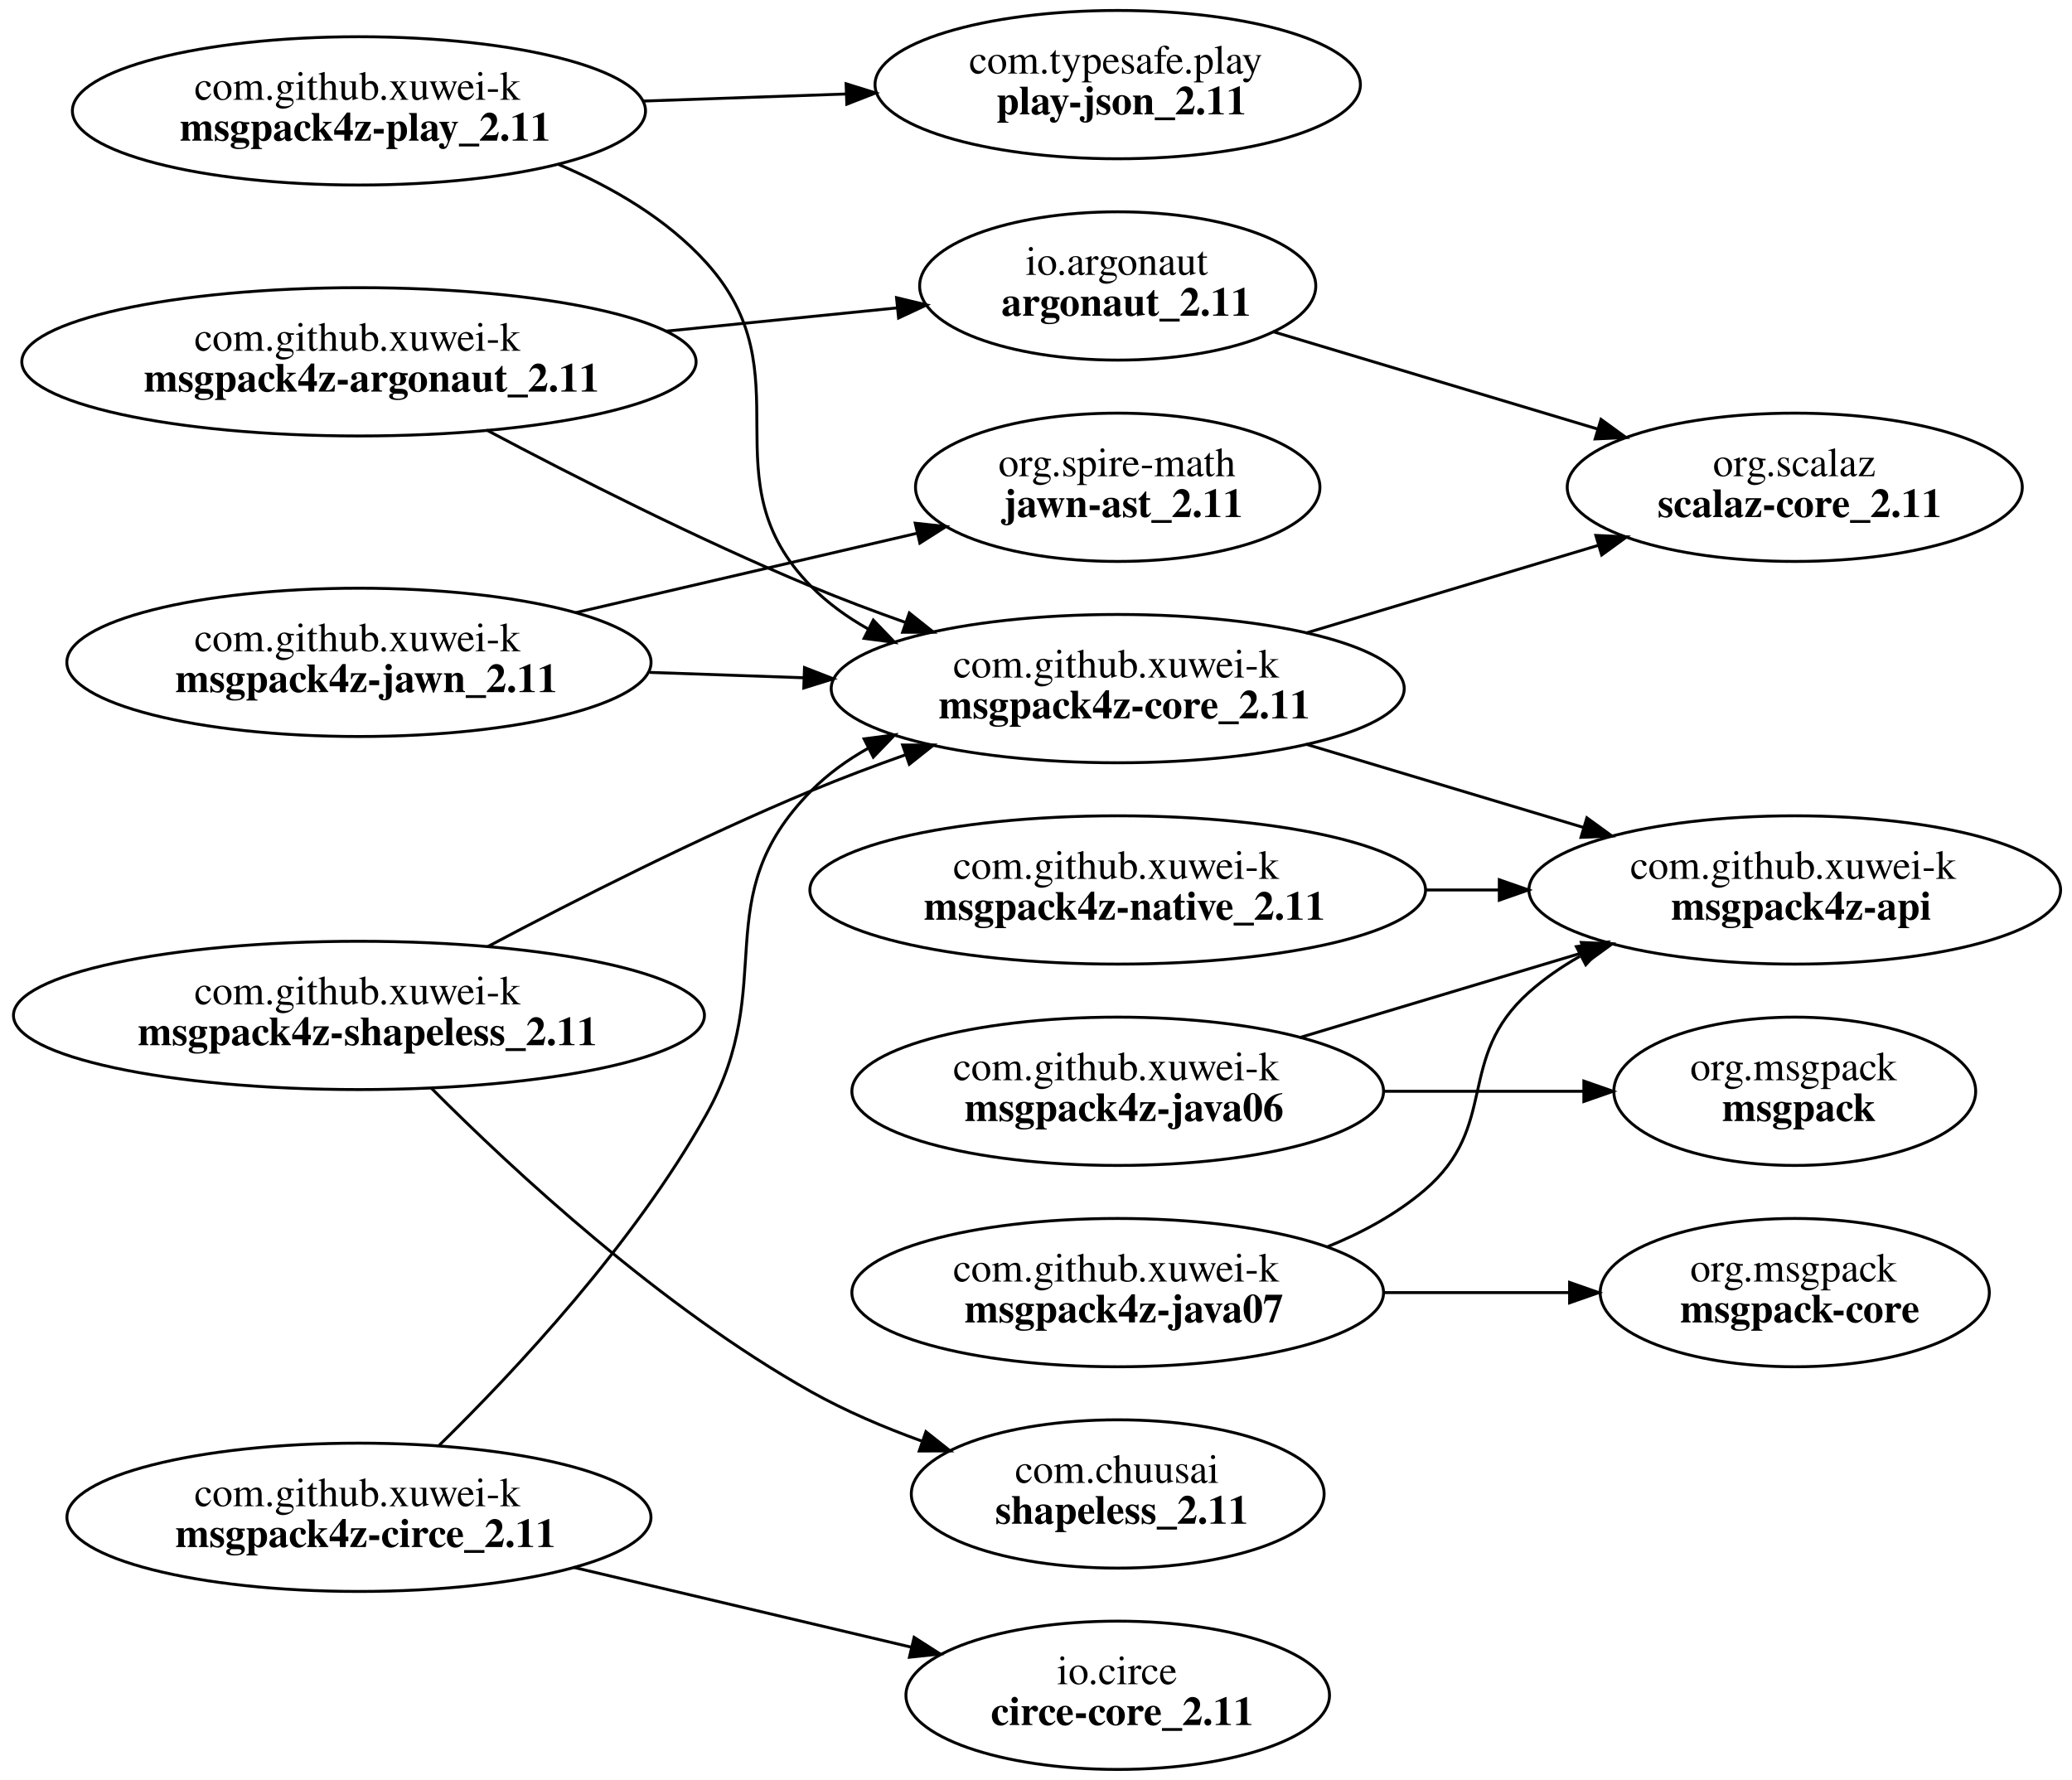
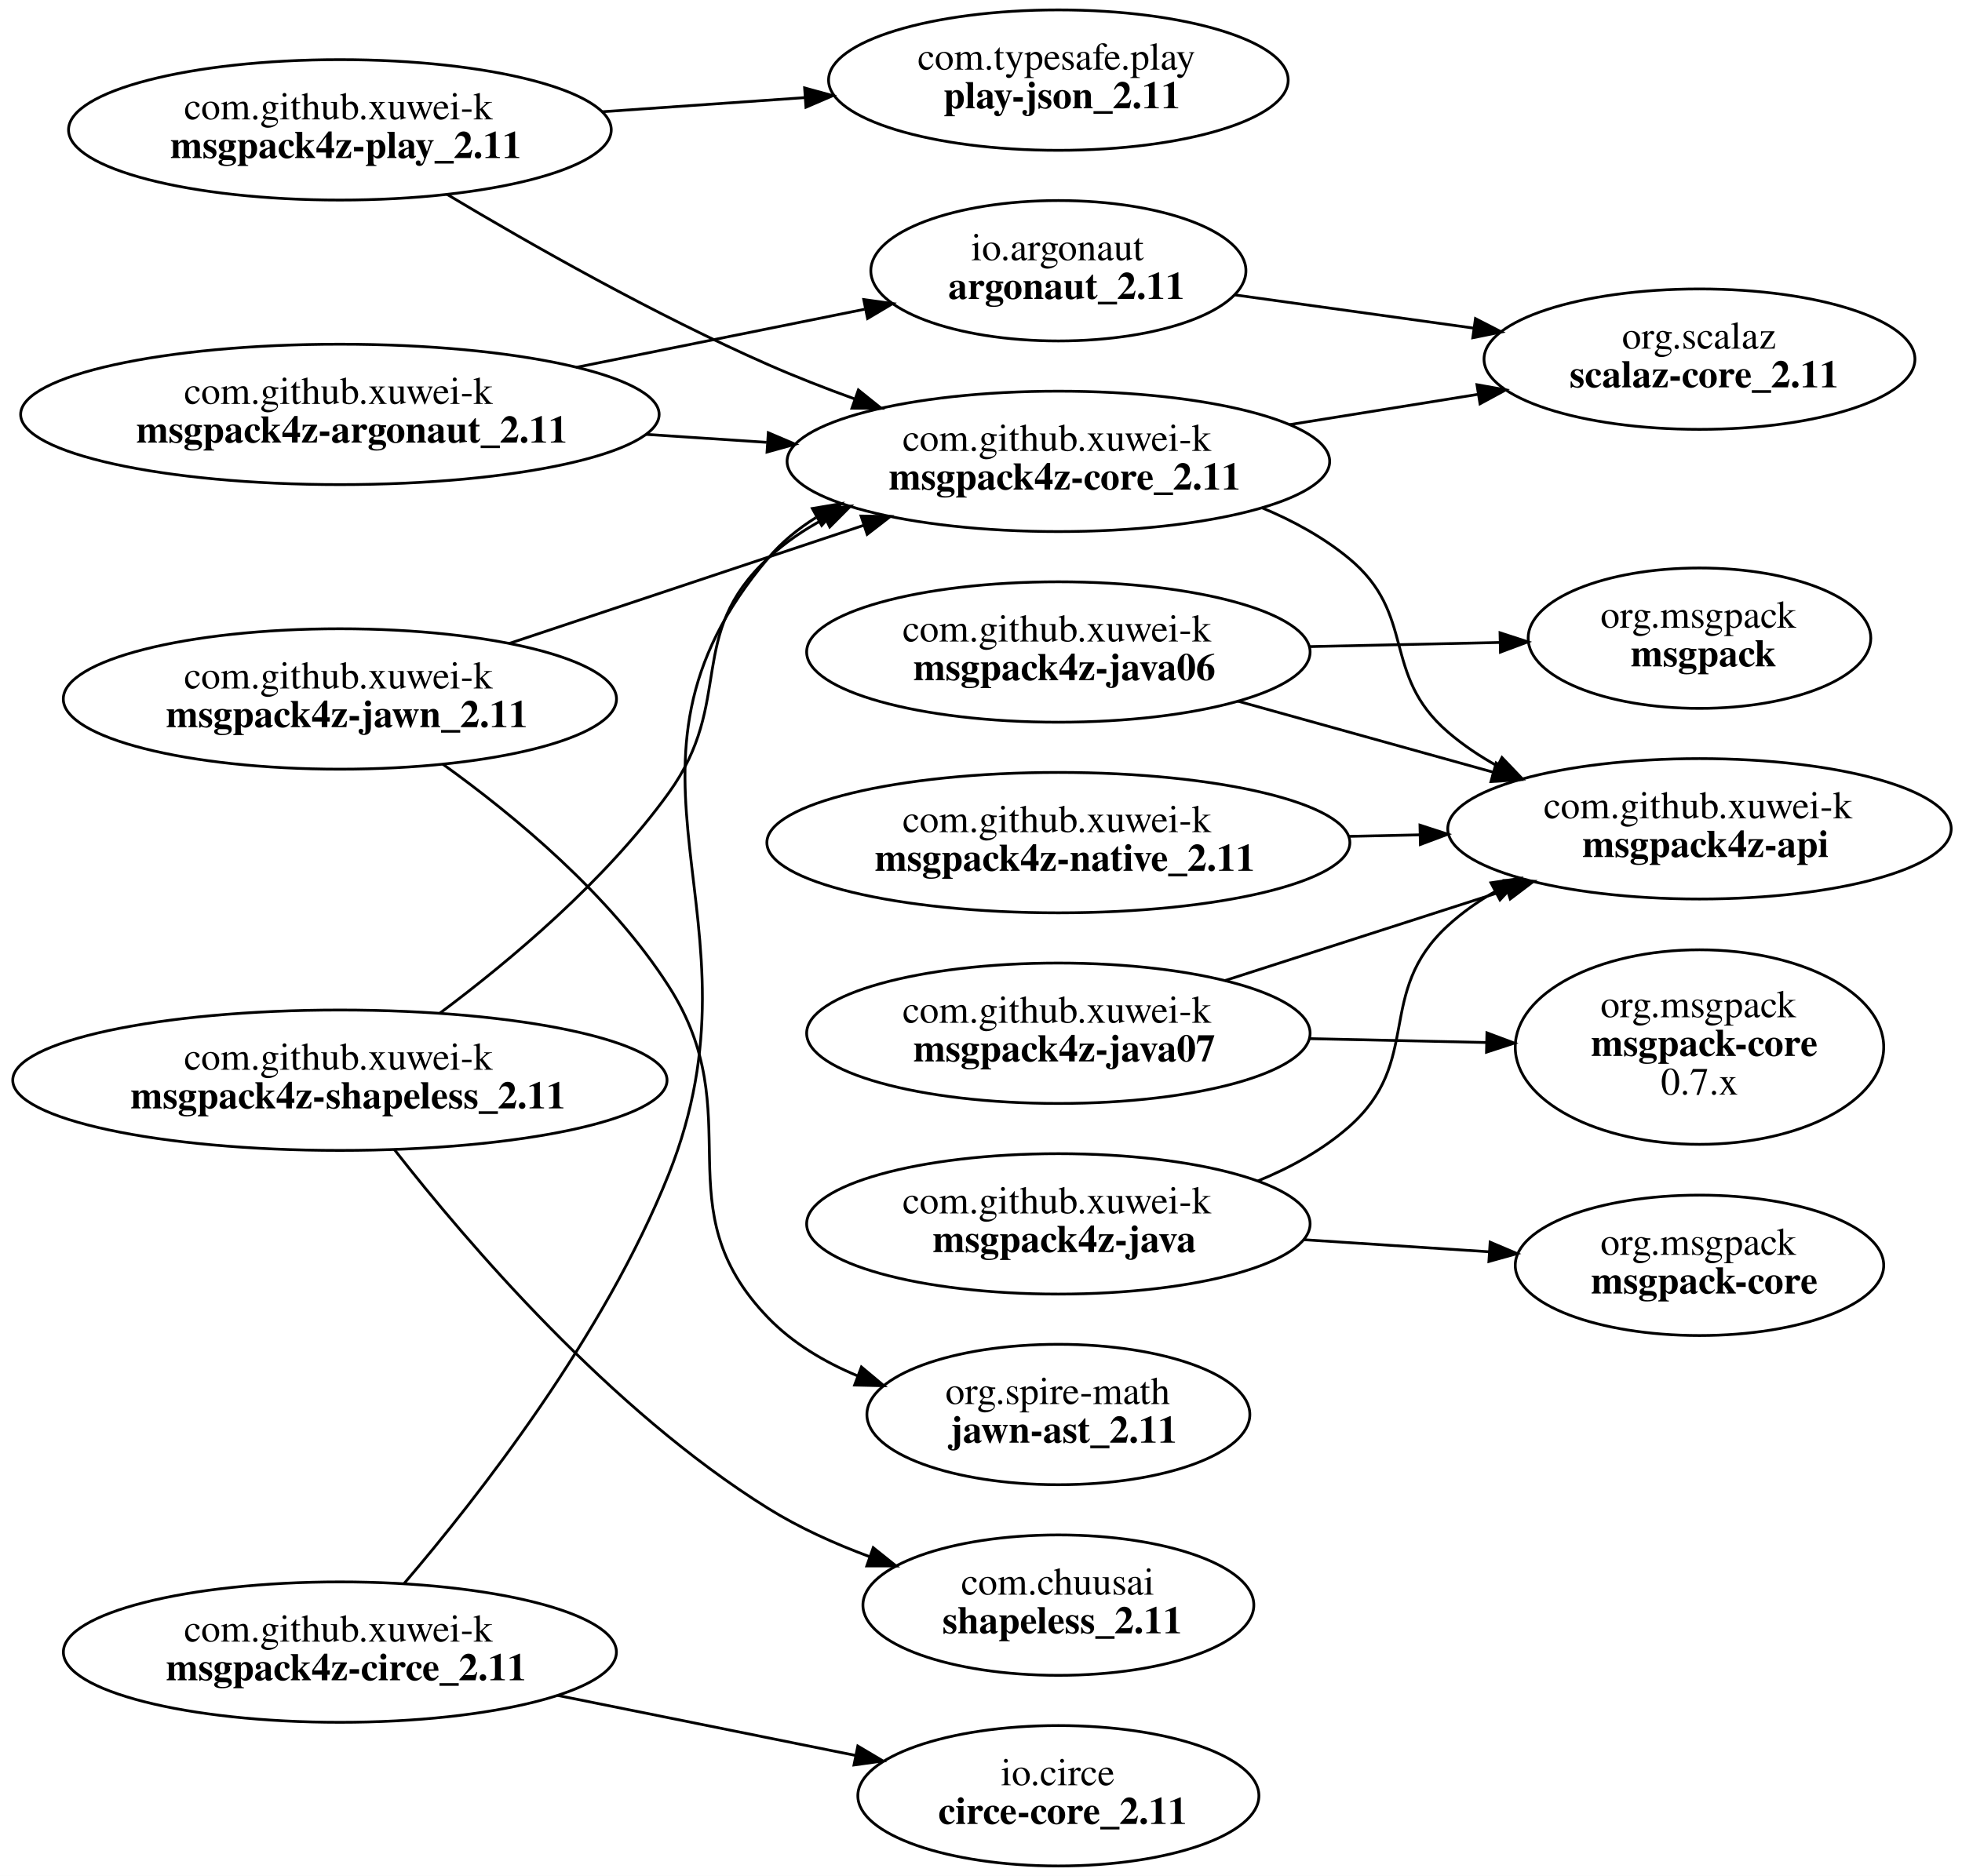
- <svg xmlns="http://www.w3.org/2000/svg" xmlns:xlink="http://www.w3.org/1999/xlink" width="710pt" height="610pt" viewBox="0.00 0.00 710.00 610.00">
-   <g id="graph0" class="graph" transform="scale(1 1) rotate(0) translate(4 606)">
-     <polygon fill="white" stroke="none" points="-4,4 -4,-606 706,-606 706,4 -4,4" />
+ <svg xmlns="http://www.w3.org/2000/svg" xmlns:xlink="http://www.w3.org/1999/xlink" width="710pt" height="679pt" viewBox="0.00 0.00 710.00 679.00">
+   <g id="graph0" class="graph" transform="scale(1 1) rotate(0) translate(4 675)">
+     <polygon fill="white" stroke="none" points="-4,4 -4,-675 706,-675 706,4 -4,4" />
    <g id="node1" class="node">
      <g id="a_node1">
        <a xlink:href="https://github.com/msgpack4z/msgpack4z-play" xlink:title="com.github.xuwei-k&lt;BR/&gt;&lt;B&gt;msgpack4z-play_2.11&lt;/B&gt;" target="_blank">
-           <ellipse fill="none" stroke="black" cx="119" cy="-568" rx="98.197" ry="25.412" />
-           <text text-anchor="start" x="62.621" y="-571.8" font-family="Times,serif" font-size="14.00">com.github.xuwei-k</text>
-           <text text-anchor="start" x="57.634" y="-557.8" font-family="Times,serif" font-weight="bold" font-size="14.00">msgpack4z-play_2.11</text>
+           <ellipse fill="none" stroke="black" cx="119" cy="-628" rx="98.197" ry="25.412" />
+           <text text-anchor="start" x="62.621" y="-631.8" font-family="Times,serif" font-size="14.00">com.github.xuwei-k</text>
+           <text text-anchor="start" x="57.634" y="-617.8" font-family="Times,serif" font-weight="bold" font-size="14.00">msgpack4z-play_2.11</text>
        </a>
      </g>
    </g>
    <g id="node2" class="node">
      <g id="a_node2">
        <a xlink:href="https://github.com/playframework/playframework" xlink:title="com.typesafe.play&lt;BR/&gt;&lt;B&gt;play-json_2.11&lt;/B&gt;" target="_blank">
-           <ellipse fill="none" stroke="black" cx="379" cy="-577" rx="83.163" ry="25.412" />
-           <text text-anchor="start" x="328.076" y="-580.8" font-family="Times,serif" font-size="14.00">com.typesafe.play</text>
-           <text text-anchor="start" x="337.455" y="-566.8" font-family="Times,serif" font-weight="bold" font-size="14.00">play-json_2.11</text>
+           <ellipse fill="none" stroke="black" cx="379" cy="-646" rx="83.163" ry="25.412" />
+           <text text-anchor="start" x="328.076" y="-649.8" font-family="Times,serif" font-size="14.00">com.typesafe.play</text>
+           <text text-anchor="start" x="337.455" y="-635.8" font-family="Times,serif" font-weight="bold" font-size="14.00">play-json_2.11</text>
        </a>
      </g>
    </g>
    <g id="edge1" class="edge">
-       <path fill="none" stroke="black" d="M216.437,-571.364C239.15,-572.156 263.305,-572.999 285.825,-573.785" />
-       <polygon fill="black" stroke="black" points="285.931,-577.29 296.047,-574.141 286.175,-570.295 285.931,-577.29" />
-     </g>
-     <g id="node13" class="node">
-       <g id="a_node13">
+       <path fill="none" stroke="black" d="M213.874,-634.549C237.827,-636.22 263.529,-638.014 287.319,-639.673" />
+       <polygon fill="black" stroke="black" points="287.168,-643.171 297.387,-640.376 287.655,-636.188 287.168,-643.171" />
+     </g>
+     <g id="node15" class="node">
+       <g id="a_node15">
        <a xlink:href="https://github.com/msgpack4z/msgpack4z-core" xlink:title="com.github.xuwei-k&lt;BR/&gt;&lt;B&gt;msgpack4z-core_2.11&lt;/B&gt;" target="_blank">
-           <ellipse fill="none" stroke="black" cx="379" cy="-370" rx="98.178" ry="25.412" />
-           <text text-anchor="start" x="322.621" y="-373.8" font-family="Times,serif" font-size="14.00">com.github.xuwei-k</text>
-           <text text-anchor="start" x="317.641" y="-359.8" font-family="Times,serif" font-weight="bold" font-size="14.00">msgpack4z-core_2.11</text>
-         </a>
-       </g>
-     </g>
-     <g id="edge6" class="edge">
-       <path fill="none" stroke="black" d="M187.157,-549.751C205.693,-541.937 224.419,-531.034 238,-516 272.766,-477.515 237.53,-441.874 274,-405 279.652,-399.286 286.265,-394.504 293.369,-390.504" />
-       <polygon fill="black" stroke="black" points="295.249,-393.476 302.596,-385.842 292.092,-387.228 295.249,-393.476" />
+           <ellipse fill="none" stroke="black" cx="379" cy="-508" rx="98.178" ry="25.412" />
+           <text text-anchor="start" x="322.621" y="-511.8" font-family="Times,serif" font-size="14.00">com.github.xuwei-k</text>
+           <text text-anchor="start" x="317.641" y="-497.8" font-family="Times,serif" font-weight="bold" font-size="14.00">msgpack4z-core_2.11</text>
+         </a>
+       </g>
+     </g>
+     <g id="edge7" class="edge">
+       <path fill="none" stroke="black" d="M157.634,-604.726C188.231,-586.422 232.91,-561.079 274,-543 283.946,-538.624 294.623,-534.46 305.211,-530.632" />
+       <polygon fill="black" stroke="black" points="306.624,-533.845 314.887,-527.214 304.292,-527.245 306.624,-533.845" />
    </g>
    <g id="node3" class="node">
      <g id="a_node3">
        <a xlink:href="https://github.com/msgpack4z/msgpack4z-jawn" xlink:title="com.github.xuwei-k&lt;BR/&gt;&lt;B&gt;msgpack4z-jawn_2.11&lt;/B&gt;" target="_blank">
-           <ellipse fill="none" stroke="black" cx="119" cy="-379" rx="100.096" ry="25.412" />
-           <text text-anchor="start" x="62.621" y="-382.8" font-family="Times,serif" font-size="14.00">com.github.xuwei-k</text>
-           <text text-anchor="start" x="56.079" y="-368.8" font-family="Times,serif" font-weight="bold" font-size="14.00">msgpack4z-jawn_2.11</text>
+           <ellipse fill="none" stroke="black" cx="119" cy="-422" rx="100.096" ry="25.412" />
+           <text text-anchor="start" x="62.621" y="-425.8" font-family="Times,serif" font-size="14.00">com.github.xuwei-k</text>
+           <text text-anchor="start" x="56.079" y="-411.8" font-family="Times,serif" font-weight="bold" font-size="14.00">msgpack4z-jawn_2.11</text>
        </a>
      </g>
    </g>
    <g id="node4" class="node">
      <g id="a_node4">
        <a xlink:href="https://github.com/non/jawn" xlink:title="org.spire-math&lt;BR/&gt;&lt;B&gt;jawn-ast_2.11&lt;/B&gt;" target="_blank">
-           <ellipse fill="none" stroke="black" cx="379" cy="-439" rx="69.289" ry="25.412" />
-           <text text-anchor="start" x="338.107" y="-442.8" font-family="Times,serif" font-size="14.00">org.spire-math</text>
-           <text text-anchor="start" x="339.792" y="-428.8" font-family="Times,serif" font-weight="bold" font-size="14.00">jawn-ast_2.11</text>
+           <ellipse fill="none" stroke="black" cx="379" cy="-163" rx="69.289" ry="25.412" />
+           <text text-anchor="start" x="338.107" y="-166.8" font-family="Times,serif" font-size="14.00">org.spire-math</text>
+           <text text-anchor="start" x="339.792" y="-152.8" font-family="Times,serif" font-weight="bold" font-size="14.00">jawn-ast_2.11</text>
        </a>
      </g>
    </g>
    <g id="edge2" class="edge">
-       <path fill="none" stroke="black" d="M193.242,-396.033C230.009,-404.584 274.259,-414.874 310.235,-423.241" />
-       <polygon fill="black" stroke="black" points="309.617,-426.69 320.15,-425.547 311.203,-419.872 309.617,-426.69" />
-     </g>
-     <g id="edge8" class="edge">
-       <path fill="none" stroke="black" d="M218.643,-375.559C235.886,-374.957 253.896,-374.329 271.343,-373.721" />
-       <polygon fill="black" stroke="black" points="271.669,-377.211 281.541,-373.365 271.425,-370.216 271.669,-377.211" />
+       <path fill="none" stroke="black" d="M156.086,-398.514C182.34,-379.675 216.857,-350.992 238,-318 268.044,-271.119 235.286,-238.021 274,-198 282.884,-188.816 294.251,-182.043 306.191,-177.046" />
+       <polygon fill="black" stroke="black" points="307.728,-180.207 315.853,-173.408 305.261,-173.656 307.728,-180.207" />
+     </g>
+     <g id="edge9" class="edge">
+       <path fill="none" stroke="black" d="M180.164,-442.055C218.543,-454.848 268.417,-471.472 308.487,-484.829" />
+       <polygon fill="black" stroke="black" points="307.593,-488.22 318.187,-488.062 309.807,-481.58 307.593,-488.22" />
    </g>
    <g id="node5" class="node">
      <g id="a_node5">
        <a xlink:href="https://github.com/msgpack4z/msgpack4z-argonaut" xlink:title="com.github.xuwei-k&lt;BR/&gt;&lt;B&gt;msgpack4z-argonaut_2.11&lt;/B&gt;" target="_blank">
-           <ellipse fill="none" stroke="black" cx="119" cy="-482" rx="115.529" ry="25.412" />
-           <text text-anchor="start" x="62.621" y="-485.8" font-family="Times,serif" font-size="14.00">com.github.xuwei-k</text>
-           <text text-anchor="start" x="45.319" y="-471.8" font-family="Times,serif" font-weight="bold" font-size="14.00">msgpack4z-argonaut_2.11</text>
+           <ellipse fill="none" stroke="black" cx="119" cy="-525" rx="115.529" ry="25.412" />
+           <text text-anchor="start" x="62.621" y="-528.8" font-family="Times,serif" font-size="14.00">com.github.xuwei-k</text>
+           <text text-anchor="start" x="45.319" y="-514.8" font-family="Times,serif" font-weight="bold" font-size="14.00">msgpack4z-argonaut_2.11</text>
        </a>
      </g>
    </g>
    <g id="node6" class="node">
      <g id="a_node6">
        <a xlink:href="https://github.com/argonaut-io/argonaut" xlink:title="io.argonaut&lt;BR/&gt;&lt;B&gt;argonaut_2.11&lt;/B&gt;" target="_blank">
-           <ellipse fill="none" stroke="black" cx="379" cy="-508" rx="67.87" ry="25.412" />
-           <text text-anchor="start" x="347.438" y="-511.8" font-family="Times,serif" font-size="14.00">io.argonaut</text>
-           <text text-anchor="start" x="339.14" y="-497.8" font-family="Times,serif" font-weight="bold" font-size="14.00">argonaut_2.11</text>
+           <ellipse fill="none" stroke="black" cx="379" cy="-577" rx="67.87" ry="25.412" />
+           <text text-anchor="start" x="347.438" y="-580.8" font-family="Times,serif" font-size="14.00">io.argonaut</text>
+           <text text-anchor="start" x="339.14" y="-566.8" font-family="Times,serif" font-weight="bold" font-size="14.00">argonaut_2.11</text>
        </a>
      </g>
    </g>
    <g id="edge3" class="edge">
-       <path fill="none" stroke="black" d="M224.195,-492.5C250.745,-495.176 278.752,-497.998 303.485,-500.491" />
-       <polygon fill="black" stroke="black" points="303.209,-503.981 313.509,-501.501 303.911,-497.016 303.209,-503.981" />
-     </g>
-     <g id="edge9" class="edge">
-       <path fill="none" stroke="black" d="M162.73,-458.623C193.228,-442.439 235.498,-421.013 274,-405 284.34,-400.7 295.414,-396.529 306.341,-392.655" />
-       <polygon fill="black" stroke="black" points="307.591,-395.926 315.883,-389.331 305.288,-389.315 307.591,-395.926" />
-     </g>
-     <g id="node14" class="node">
-       <g id="a_node14">
+       <path fill="none" stroke="black" d="M204.479,-542.027C238.294,-548.842 276.761,-556.595 308.87,-563.067" />
+       <polygon fill="black" stroke="black" points="308.563,-566.575 319.057,-565.12 309.946,-559.713 308.563,-566.575" />
+     </g>
+     <g id="edge10" class="edge">
+       <path fill="none" stroke="black" d="M229.789,-517.766C244.247,-516.813 259.034,-515.839 273.402,-514.892" />
+       <polygon fill="black" stroke="black" points="274.031,-518.358 283.779,-514.208 273.57,-511.374 274.031,-518.358" />
+     </g>
+     <g id="node16" class="node">
+       <g id="a_node16">
        <a xlink:href="https://github.com/scalaz/scalaz" xlink:title="org.scalaz&lt;BR/&gt;&lt;B&gt;scalaz-core_2.11&lt;/B&gt;" target="_blank">
-           <ellipse fill="none" stroke="black" cx="611" cy="-439" rx="77.969" ry="25.412" />
-           <text text-anchor="start" x="582.945" y="-442.8" font-family="Times,serif" font-size="14.00">org.scalaz</text>
-           <text text-anchor="start" x="564.034" y="-428.8" font-family="Times,serif" font-weight="bold" font-size="14.00">scalaz-core_2.11</text>
-         </a>
-       </g>
-     </g>
-     <g id="edge12" class="edge">
-       <path fill="none" stroke="black" d="M432.191,-492.343C465.143,-482.457 508.02,-469.594 543.413,-458.976" />
-       <polygon fill="black" stroke="black" points="544.61,-462.271 553.183,-456.045 542.599,-455.566 544.61,-462.271" />
+           <ellipse fill="none" stroke="black" cx="611" cy="-545" rx="77.969" ry="25.412" />
+           <text text-anchor="start" x="582.945" y="-548.8" font-family="Times,serif" font-size="14.00">org.scalaz</text>
+           <text text-anchor="start" x="564.034" y="-534.8" font-family="Times,serif" font-weight="bold" font-size="14.00">scalaz-core_2.11</text>
+         </a>
+       </g>
+     </g>
+     <g id="edge13" class="edge">
+       <path fill="none" stroke="black" d="M442.545,-568.298C469.318,-564.573 500.919,-560.176 529.415,-556.212" />
+       <polygon fill="black" stroke="black" points="529.929,-559.674 539.352,-554.829 528.965,-552.741 529.929,-559.674" />
    </g>
    <g id="node7" class="node">
      <g id="a_node7">
        <a xlink:href="https://github.com/msgpack4z/msgpack4z-java06" xlink:title="com.github.xuwei-k&lt;BR/&gt;&lt;B&gt;msgpack4z-java06&lt;/B&gt;" target="_blank">
-           <ellipse fill="none" stroke="black" cx="379" cy="-232" rx="91.092" ry="25.412" />
-           <text text-anchor="start" x="322.621" y="-235.8" font-family="Times,serif" font-size="14.00">com.github.xuwei-k</text>
-           <text text-anchor="start" x="326.521" y="-221.8" font-family="Times,serif" font-weight="bold" font-size="14.00">msgpack4z-java06</text>
+           <ellipse fill="none" stroke="black" cx="379" cy="-439" rx="91.092" ry="25.412" />
+           <text text-anchor="start" x="322.621" y="-442.8" font-family="Times,serif" font-size="14.00">com.github.xuwei-k</text>
+           <text text-anchor="start" x="326.521" y="-428.8" font-family="Times,serif" font-weight="bold" font-size="14.00">msgpack4z-java06</text>
        </a>
      </g>
    </g>
    <g id="node8" class="node">
      <g id="a_node8">
        <a xlink:href="https://github.com/msgpack/msgpack-java" xlink:title="org.msgpack&lt;BR/&gt;&lt;B&gt;msgpack&lt;/B&gt;" target="_blank">
-           <ellipse fill="none" stroke="black" cx="611" cy="-232" rx="62.001" ry="25.412" />
-           <text text-anchor="start" x="575.159" y="-235.8" font-family="Times,serif" font-size="14.00">org.msgpack</text>
-           <text text-anchor="start" x="586.117" y="-221.8" font-family="Times,serif" font-weight="bold" font-size="14.00">msgpack</text>
+           <ellipse fill="none" stroke="black" cx="611" cy="-444" rx="62.001" ry="25.412" />
+           <text text-anchor="start" x="575.159" y="-447.8" font-family="Times,serif" font-size="14.00">org.msgpack</text>
+           <text text-anchor="start" x="586.117" y="-433.8" font-family="Times,serif" font-weight="bold" font-size="14.00">msgpack</text>
        </a>
      </g>
    </g>
    <g id="edge4" class="edge">
-       <path fill="none" stroke="black" d="M470.242,-232C492.949,-232 517.007,-232 538.645,-232" />
-       <polygon fill="black" stroke="black" points="538.729,-235.5 548.729,-232 538.729,-228.5 538.729,-235.5" />
-     </g>
-     <g id="node15" class="node">
-       <g id="a_node15">
+       <path fill="none" stroke="black" d="M469.912,-440.955C492.753,-441.451 516.982,-441.978 538.753,-442.451" />
+       <polygon fill="black" stroke="black" points="538.822,-445.953 548.896,-442.672 538.975,-438.955 538.822,-445.953" />
+     </g>
+     <g id="node17" class="node">
+       <g id="a_node17">
        <a xlink:href="https://github.com/msgpack4z/msgpack4z-api" xlink:title="com.github.xuwei-k&lt;BR/&gt;&lt;B&gt;msgpack4z-api&lt;/B&gt;" target="_blank">
-           <ellipse fill="none" stroke="black" cx="611" cy="-301" rx="91.092" ry="25.412" />
-           <text text-anchor="start" x="554.621" y="-304.8" font-family="Times,serif" font-size="14.00">com.github.xuwei-k</text>
-           <text text-anchor="start" x="568.627" y="-290.8" font-family="Times,serif" font-weight="bold" font-size="14.00">msgpack4z-api</text>
-         </a>
-       </g>
-     </g>
-     <g id="edge15" class="edge">
-       <path fill="none" stroke="black" d="M441.334,-250.4C471.233,-259.37 507.372,-270.212 538.516,-279.555" />
-       <polygon fill="black" stroke="black" points="537.854,-283.01 548.438,-282.531 539.865,-276.305 537.854,-283.01" />
+           <ellipse fill="none" stroke="black" cx="611" cy="-375" rx="91.092" ry="25.412" />
+           <text text-anchor="start" x="554.621" y="-378.8" font-family="Times,serif" font-size="14.00">com.github.xuwei-k</text>
+           <text text-anchor="start" x="568.627" y="-364.8" font-family="Times,serif" font-weight="bold" font-size="14.00">msgpack4z-api</text>
+         </a>
+       </g>
+     </g>
+     <g id="edge16" class="edge">
+       <path fill="none" stroke="black" d="M443.762,-421.257C472.428,-413.281 506.434,-403.818 536.197,-395.537" />
+       <polygon fill="black" stroke="black" points="537.418,-398.83 546.114,-392.777 535.541,-392.086 537.418,-398.83" />
    </g>
    <g id="node9" class="node">
      <g id="a_node9">
-         <a xlink:href="https://github.com/msgpack4z/msgpack4z-java07" xlink:title="com.github.xuwei-k&lt;BR/&gt;&lt;B&gt;msgpack4z-java07&lt;/B&gt;" target="_blank">
-           <ellipse fill="none" stroke="black" cx="379" cy="-163" rx="91.092" ry="25.412" />
-           <text text-anchor="start" x="322.621" y="-166.8" font-family="Times,serif" font-size="14.00">com.github.xuwei-k</text>
-           <text text-anchor="start" x="326.521" y="-152.8" font-family="Times,serif" font-weight="bold" font-size="14.00">msgpack4z-java07</text>
-         </a>
-       </g>
+         <a xlink:href="https://github.com/msgpack4z/msgpack4z-java/tree/0.2.x" xlink:title="com.github.xuwei-k&lt;BR/&gt;&lt;B&gt;msgpack4z-java07&lt;/B&gt;" target="_blank">
+           <ellipse fill="none" stroke="black" cx="379" cy="-301" rx="91.092" ry="25.412" />
+           <text text-anchor="start" x="322.621" y="-304.8" font-family="Times,serif" font-size="14.00">com.github.xuwei-k</text>
+           <text text-anchor="start" x="326.521" y="-290.8" font-family="Times,serif" font-weight="bold" font-size="14.00">msgpack4z-java07</text>
+         </a>
+       </g>
+     </g>
+     <g id="node11" class="node">
+       <g id="a_node11">
+         <a xlink:href="https://github.com/msgpack/msgpack-java" xlink:title="org.msgpack&lt;BR/&gt;&lt;B&gt;msgpack-core&lt;/B&gt;&lt;BR/&gt;0.7.x" target="_blank">
+           <ellipse fill="none" stroke="black" cx="611" cy="-296" rx="66.668" ry="35.211" />
+           <text text-anchor="start" x="575.159" y="-306.8" font-family="Times,serif" font-size="14.00">org.msgpack</text>
+           <text text-anchor="start" x="571.741" y="-292.8" font-family="Times,serif" font-weight="bold" font-size="14.00">msgpack-core</text>
+           <text text-anchor="start" x="597" y="-278.8" font-family="Times,serif" font-size="14.00">0.7.x</text>
+         </a>
+       </g>
+     </g>
+     <g id="edge5" class="edge">
+       <path fill="none" stroke="black" d="M469.912,-299.045C491.038,-298.586 513.35,-298.101 533.807,-297.656" />
+       <polygon fill="black" stroke="black" points="534.081,-301.151 544.002,-297.435 533.928,-294.153 534.081,-301.151" />
+     </g>
+     <g id="edge18" class="edge">
+       <path fill="none" stroke="black" d="M439.231,-320.057C470.351,-330.07 508.661,-342.395 541.104,-352.834" />
+       <polygon fill="black" stroke="black" points="540.379,-356.277 550.97,-356.008 542.523,-349.613 540.379,-356.277" />
    </g>
    <g id="node10" class="node">
      <g id="a_node10">
-         <a xlink:href="https://github.com/msgpack/msgpack-java" xlink:title="org.msgpack&lt;BR/&gt;&lt;B&gt;msgpack-core&lt;/B&gt;" target="_blank">
-           <ellipse fill="none" stroke="black" cx="611" cy="-163" rx="66.668" ry="25.412" />
-           <text text-anchor="start" x="575.159" y="-166.8" font-family="Times,serif" font-size="14.00">org.msgpack</text>
-           <text text-anchor="start" x="571.741" y="-152.8" font-family="Times,serif" font-weight="bold" font-size="14.00">msgpack-core</text>
-         </a>
-       </g>
-     </g>
-     <g id="edge5" class="edge">
-       <path fill="none" stroke="black" d="M470.242,-163C491.236,-163 513.386,-163 533.709,-163" />
-       <polygon fill="black" stroke="black" points="533.84,-166.5 543.84,-163 533.84,-159.5 533.84,-166.5" />
-     </g>
-     <g id="edge17" class="edge">
-       <path fill="none" stroke="black" d="M450.722,-178.658C462.689,-183.495 474.345,-189.797 484,-198 510.061,-220.141 494.459,-243.262 520,-266 525.216,-270.644 531.118,-274.703 537.344,-278.245" />
-       <polygon fill="black" stroke="black" points="536.166,-281.577 546.655,-283.072 539.388,-275.362 536.166,-281.577" />
-     </g>
-     <g id="node11" class="node">
-       <g id="a_node11">
-         <a xlink:href="https://github.com/msgpack4z/msgpack4z-native" xlink:title="com.github.xuwei-k&lt;BR/&gt;&lt;B&gt;msgpack4z-native_2.11&lt;/B&gt;" target="_blank">
-           <ellipse fill="none" stroke="black" cx="379" cy="-301" rx="105.486" ry="25.412" />
-           <text text-anchor="start" x="322.621" y="-304.8" font-family="Times,serif" font-size="14.00">com.github.xuwei-k</text>
-           <text text-anchor="start" x="312.582" y="-290.8" font-family="Times,serif" font-weight="bold" font-size="14.00">msgpack4z-native_2.11</text>
-         </a>
-       </g>
-     </g>
-     <g id="edge14" class="edge">
-       <path fill="none" stroke="black" d="M484.568,-301C492.921,-301 501.347,-301 509.669,-301" />
-       <polygon fill="black" stroke="black" points="509.756,-304.5 519.756,-301 509.756,-297.5 509.756,-304.5" />
+         <a xlink:href="https://github.com/msgpack4z/msgpack4z-java" xlink:title="com.github.xuwei-k&lt;BR/&gt;&lt;B&gt;msgpack4z-java&lt;/B&gt;" target="_blank">
+           <ellipse fill="none" stroke="black" cx="379" cy="-232" rx="91.092" ry="25.412" />
+           <text text-anchor="start" x="322.621" y="-235.8" font-family="Times,serif" font-size="14.00">com.github.xuwei-k</text>
+           <text text-anchor="start" x="333.521" y="-221.8" font-family="Times,serif" font-weight="bold" font-size="14.00">msgpack4z-java</text>
+         </a>
+       </g>
    </g>
    <g id="node12" class="node">
      <g id="a_node12">
+         <a xlink:href="https://github.com/msgpack/msgpack-java" xlink:title="org.msgpack&lt;BR/&gt;&lt;B&gt;msgpack-core&lt;/B&gt;" target="_blank">
+           <ellipse fill="none" stroke="black" cx="611" cy="-217" rx="66.668" ry="25.412" />
+           <text text-anchor="start" x="575.159" y="-220.8" font-family="Times,serif" font-size="14.00">org.msgpack</text>
+           <text text-anchor="start" x="571.741" y="-206.8" font-family="Times,serif" font-weight="bold" font-size="14.00">msgpack-core</text>
+         </a>
+       </g>
+     </g>
+     <g id="edge6" class="edge">
+       <path fill="none" stroke="black" d="M467.938,-226.265C490.052,-224.823 513.582,-223.288 534.998,-221.891" />
+       <polygon fill="black" stroke="black" points="535.249,-225.383 545,-221.239 534.794,-218.397 535.249,-225.383" />
+     </g>
+     <g id="edge19" class="edge">
+       <path fill="none" stroke="black" d="M451.187,-247.541C463.039,-252.386 474.536,-258.722 484,-267 511.229,-290.816 493.329,-315.56 520,-340 525.066,-344.642 530.816,-348.695 536.903,-352.228" />
+       <polygon fill="black" stroke="black" points="535.542,-355.467 546.019,-357.041 538.81,-349.277 535.542,-355.467" />
+     </g>
+     <g id="node13" class="node">
+       <g id="a_node13">
+         <a xlink:href="https://github.com/msgpack4z/msgpack4z-native" xlink:title="com.github.xuwei-k&lt;BR/&gt;&lt;B&gt;msgpack4z-native_2.11&lt;/B&gt;" target="_blank">
+           <ellipse fill="none" stroke="black" cx="379" cy="-370" rx="105.486" ry="25.412" />
+           <text text-anchor="start" x="322.621" y="-373.8" font-family="Times,serif" font-size="14.00">com.github.xuwei-k</text>
+           <text text-anchor="start" x="312.582" y="-359.8" font-family="Times,serif" font-weight="bold" font-size="14.00">msgpack4z-native_2.11</text>
+         </a>
+       </g>
+     </g>
+     <g id="edge15" class="edge">
+       <path fill="none" stroke="black" d="M483.897,-372.259C492.539,-372.447 501.266,-372.636 509.879,-372.823" />
+       <polygon fill="black" stroke="black" points="509.852,-376.324 519.926,-373.042 510.005,-369.325 509.852,-376.324" />
+     </g>
+     <g id="node14" class="node">
+       <g id="a_node14">
        <a xlink:href="https://github.com/msgpack4z/msgpack4z-shapeless" xlink:title="com.github.xuwei-k&lt;BR/&gt;&lt;B&gt;msgpack4z-shapeless_2.11&lt;/B&gt;" target="_blank">
-           <ellipse fill="none" stroke="black" cx="119" cy="-258" rx="118.388" ry="25.412" />
-           <text text-anchor="start" x="62.621" y="-261.8" font-family="Times,serif" font-size="14.00">com.github.xuwei-k</text>
-           <text text-anchor="start" x="43.248" y="-247.8" font-family="Times,serif" font-weight="bold" font-size="14.00">msgpack4z-shapeless_2.11</text>
-         </a>
-       </g>
-     </g>
-     <g id="edge7" class="edge">
-       <path fill="none" stroke="black" d="M163.059,-281.551C193.531,-297.715 235.636,-319.044 274,-335 284.34,-339.3 295.414,-343.471 306.341,-347.345" />
-       <polygon fill="black" stroke="black" points="305.288,-350.685 315.883,-350.669 307.591,-344.074 305.288,-350.685" />
-     </g>
-     <g id="node16" class="node">
-       <g id="a_node16">
+           <ellipse fill="none" stroke="black" cx="119" cy="-284" rx="118.388" ry="25.412" />
+           <text text-anchor="start" x="62.621" y="-287.8" font-family="Times,serif" font-size="14.00">com.github.xuwei-k</text>
+           <text text-anchor="start" x="43.248" y="-273.8" font-family="Times,serif" font-weight="bold" font-size="14.00">msgpack4z-shapeless_2.11</text>
+         </a>
+       </g>
+     </g>
+     <g id="edge8" class="edge">
+       <path fill="none" stroke="black" d="M155.062,-308.183C180.786,-327.382 215.088,-356.21 238,-388 261.988,-421.283 243.909,-445.113 274,-473 279.993,-478.554 286.897,-483.23 294.239,-487.165" />
+       <polygon fill="black" stroke="black" points="293.211,-490.556 303.737,-491.764 296.262,-484.256 293.211,-490.556" />
+     </g>
+     <g id="node18" class="node">
+       <g id="a_node18">
        <a xlink:href="https://github.com/milessabin/shapeless" xlink:title="com.chuusai&lt;BR/&gt;&lt;B&gt;shapeless_2.11&lt;/B&gt;" target="_blank">
          <ellipse fill="none" stroke="black" cx="379" cy="-94" rx="70.728" ry="25.412" />
          <text text-anchor="start" x="343.815" y="-97.8" font-family="Times,serif" font-size="14.00">com.chuusai</text>
          <text text-anchor="start" x="337.068" y="-83.8" font-family="Times,serif" font-weight="bold" font-size="14.00">shapeless_2.11</text>
        </a>
      </g>
    </g>
-     <g id="edge18" class="edge">
-       <path fill="none" stroke="black" d="M143.709,-233.163C172.24,-204.532 222.739,-157.738 274,-129 285.719,-122.43 298.874,-116.824 311.784,-112.149" />
-       <polygon fill="black" stroke="black" points="313.278,-115.335 321.581,-108.755 310.987,-108.721 313.278,-115.335" />
-     </g>
-     <g id="edge13" class="edge">
-       <path fill="none" stroke="black" d="M443.457,-389.037C474.667,-398.4 512.262,-409.679 543.83,-419.149" />
-       <polygon fill="black" stroke="black" points="542.835,-422.505 553.419,-422.026 544.847,-415.8 542.835,-422.505" />
-     </g>
-     <g id="edge16" class="edge">
-       <path fill="none" stroke="black" d="M443.457,-350.963C472.973,-342.108 508.199,-331.54 538.637,-322.409" />
-       <polygon fill="black" stroke="black" points="539.766,-325.724 548.338,-319.499 537.754,-319.02 539.766,-325.724" />
-     </g>
-     <g id="node17" class="node">
-       <g id="a_node17">
+     <g id="edge20" class="edge">
+       <path fill="none" stroke="black" d="M138.659,-258.962C165.198,-224.99 216.994,-164.473 274,-129 285.214,-122.022 297.981,-116.257 310.638,-111.559" />
+       <polygon fill="black" stroke="black" points="311.996,-114.792 320.268,-108.172 309.673,-108.188 311.996,-114.792" />
+     </g>
+     <g id="edge14" class="edge">
+       <path fill="none" stroke="black" d="M462.71,-521.306C484.935,-524.881 508.911,-528.738 530.932,-532.28" />
+       <polygon fill="black" stroke="black" points="530.47,-535.751 540.899,-533.884 531.582,-528.84 530.47,-535.751" />
+     </g>
+     <g id="edge17" class="edge">
+       <path fill="none" stroke="black" d="M452.667,-491.201C463.898,-486.518 474.803,-480.562 484,-473 508.91,-452.519 495.57,-431.052 520,-410 525.413,-405.335 531.519,-401.253 537.937,-397.69" />
+       <polygon fill="black" stroke="black" points="539.528,-400.807 546.845,-393.146 536.347,-394.572 539.528,-400.807" />
+     </g>
+     <g id="node19" class="node">
+       <g id="a_node19">
        <a xlink:href="https://github.com/msgpack4z/msgpack4z-circe" xlink:title="com.github.xuwei-k&lt;BR/&gt;&lt;B&gt;msgpack4z-circe_2.11&lt;/B&gt;" target="_blank">
-           <ellipse fill="none" stroke="black" cx="119" cy="-86" rx="100.067" ry="25.412" />
-           <text text-anchor="start" x="62.621" y="-89.8" font-family="Times,serif" font-size="14.00">com.github.xuwei-k</text>
-           <text text-anchor="start" x="56.089" y="-75.8" font-family="Times,serif" font-weight="bold" font-size="14.00">msgpack4z-circe_2.11</text>
-         </a>
-       </g>
-     </g>
-     <g id="edge10" class="edge">
-       <path fill="none" stroke="black" d="M146.444,-110.614C172.923,-136.554 213.201,-179.72 238,-224 263.342,-269.25 237.53,-298.126 274,-335 279.652,-340.714 286.265,-345.496 293.369,-349.496" />
-       <polygon fill="black" stroke="black" points="292.092,-352.772 302.596,-354.158 295.249,-346.524 292.092,-352.772" />
-     </g>
-     <g id="node18" class="node">
-       <g id="a_node18">
+           <ellipse fill="none" stroke="black" cx="119" cy="-77" rx="100.067" ry="25.412" />
+           <text text-anchor="start" x="62.621" y="-80.8" font-family="Times,serif" font-size="14.00">com.github.xuwei-k</text>
+           <text text-anchor="start" x="56.089" y="-66.8" font-family="Times,serif" font-weight="bold" font-size="14.00">msgpack4z-circe_2.11</text>
+         </a>
+       </g>
+     </g>
+     <g id="edge11" class="edge">
+       <path fill="none" stroke="black" d="M142.06,-101.616C169.274,-133.447 214.777,-191.744 238,-250 275.175,-343.258 209.086,-396.416 274,-473 278.912,-478.795 284.817,-483.634 291.286,-487.674" />
+       <polygon fill="black" stroke="black" points="289.97,-490.944 300.418,-492.702 293.346,-484.812 289.97,-490.944" />
+     </g>
+     <g id="node20" class="node">
+       <g id="a_node20">
        <a xlink:href="https://github.com/travisbrown/circe" xlink:title="io.circe&lt;BR/&gt;&lt;B&gt;circe-core_2.11&lt;/B&gt;" target="_blank">
          <ellipse fill="none" stroke="black" cx="379" cy="-25" rx="72.569" ry="25.412" />
          <text text-anchor="start" x="358.208" y="-28.8" font-family="Times,serif" font-size="14.00">io.circe</text>
          <text text-anchor="start" x="335.534" y="-14.8" font-family="Times,serif" font-weight="bold" font-size="14.00">circe-core_2.11</text>
        </a>
      </g>
    </g>
-     <g id="edge11" class="edge">
-       <path fill="none" stroke="black" d="M192.554,-68.846C228.792,-60.278 272.434,-49.959 308.274,-41.486" />
-       <polygon fill="black" stroke="black" points="309.237,-44.854 318.164,-39.147 307.627,-38.042 309.237,-44.854" />
+     <g id="edge12" class="edge">
+       <path fill="none" stroke="black" d="M197.758,-61.328C231.912,-54.444 271.787,-46.407 305.336,-39.645" />
+       <polygon fill="black" stroke="black" points="306.42,-42.998 315.531,-37.591 305.037,-36.135 306.42,-42.998" />
    </g>
  </g>
</svg>
